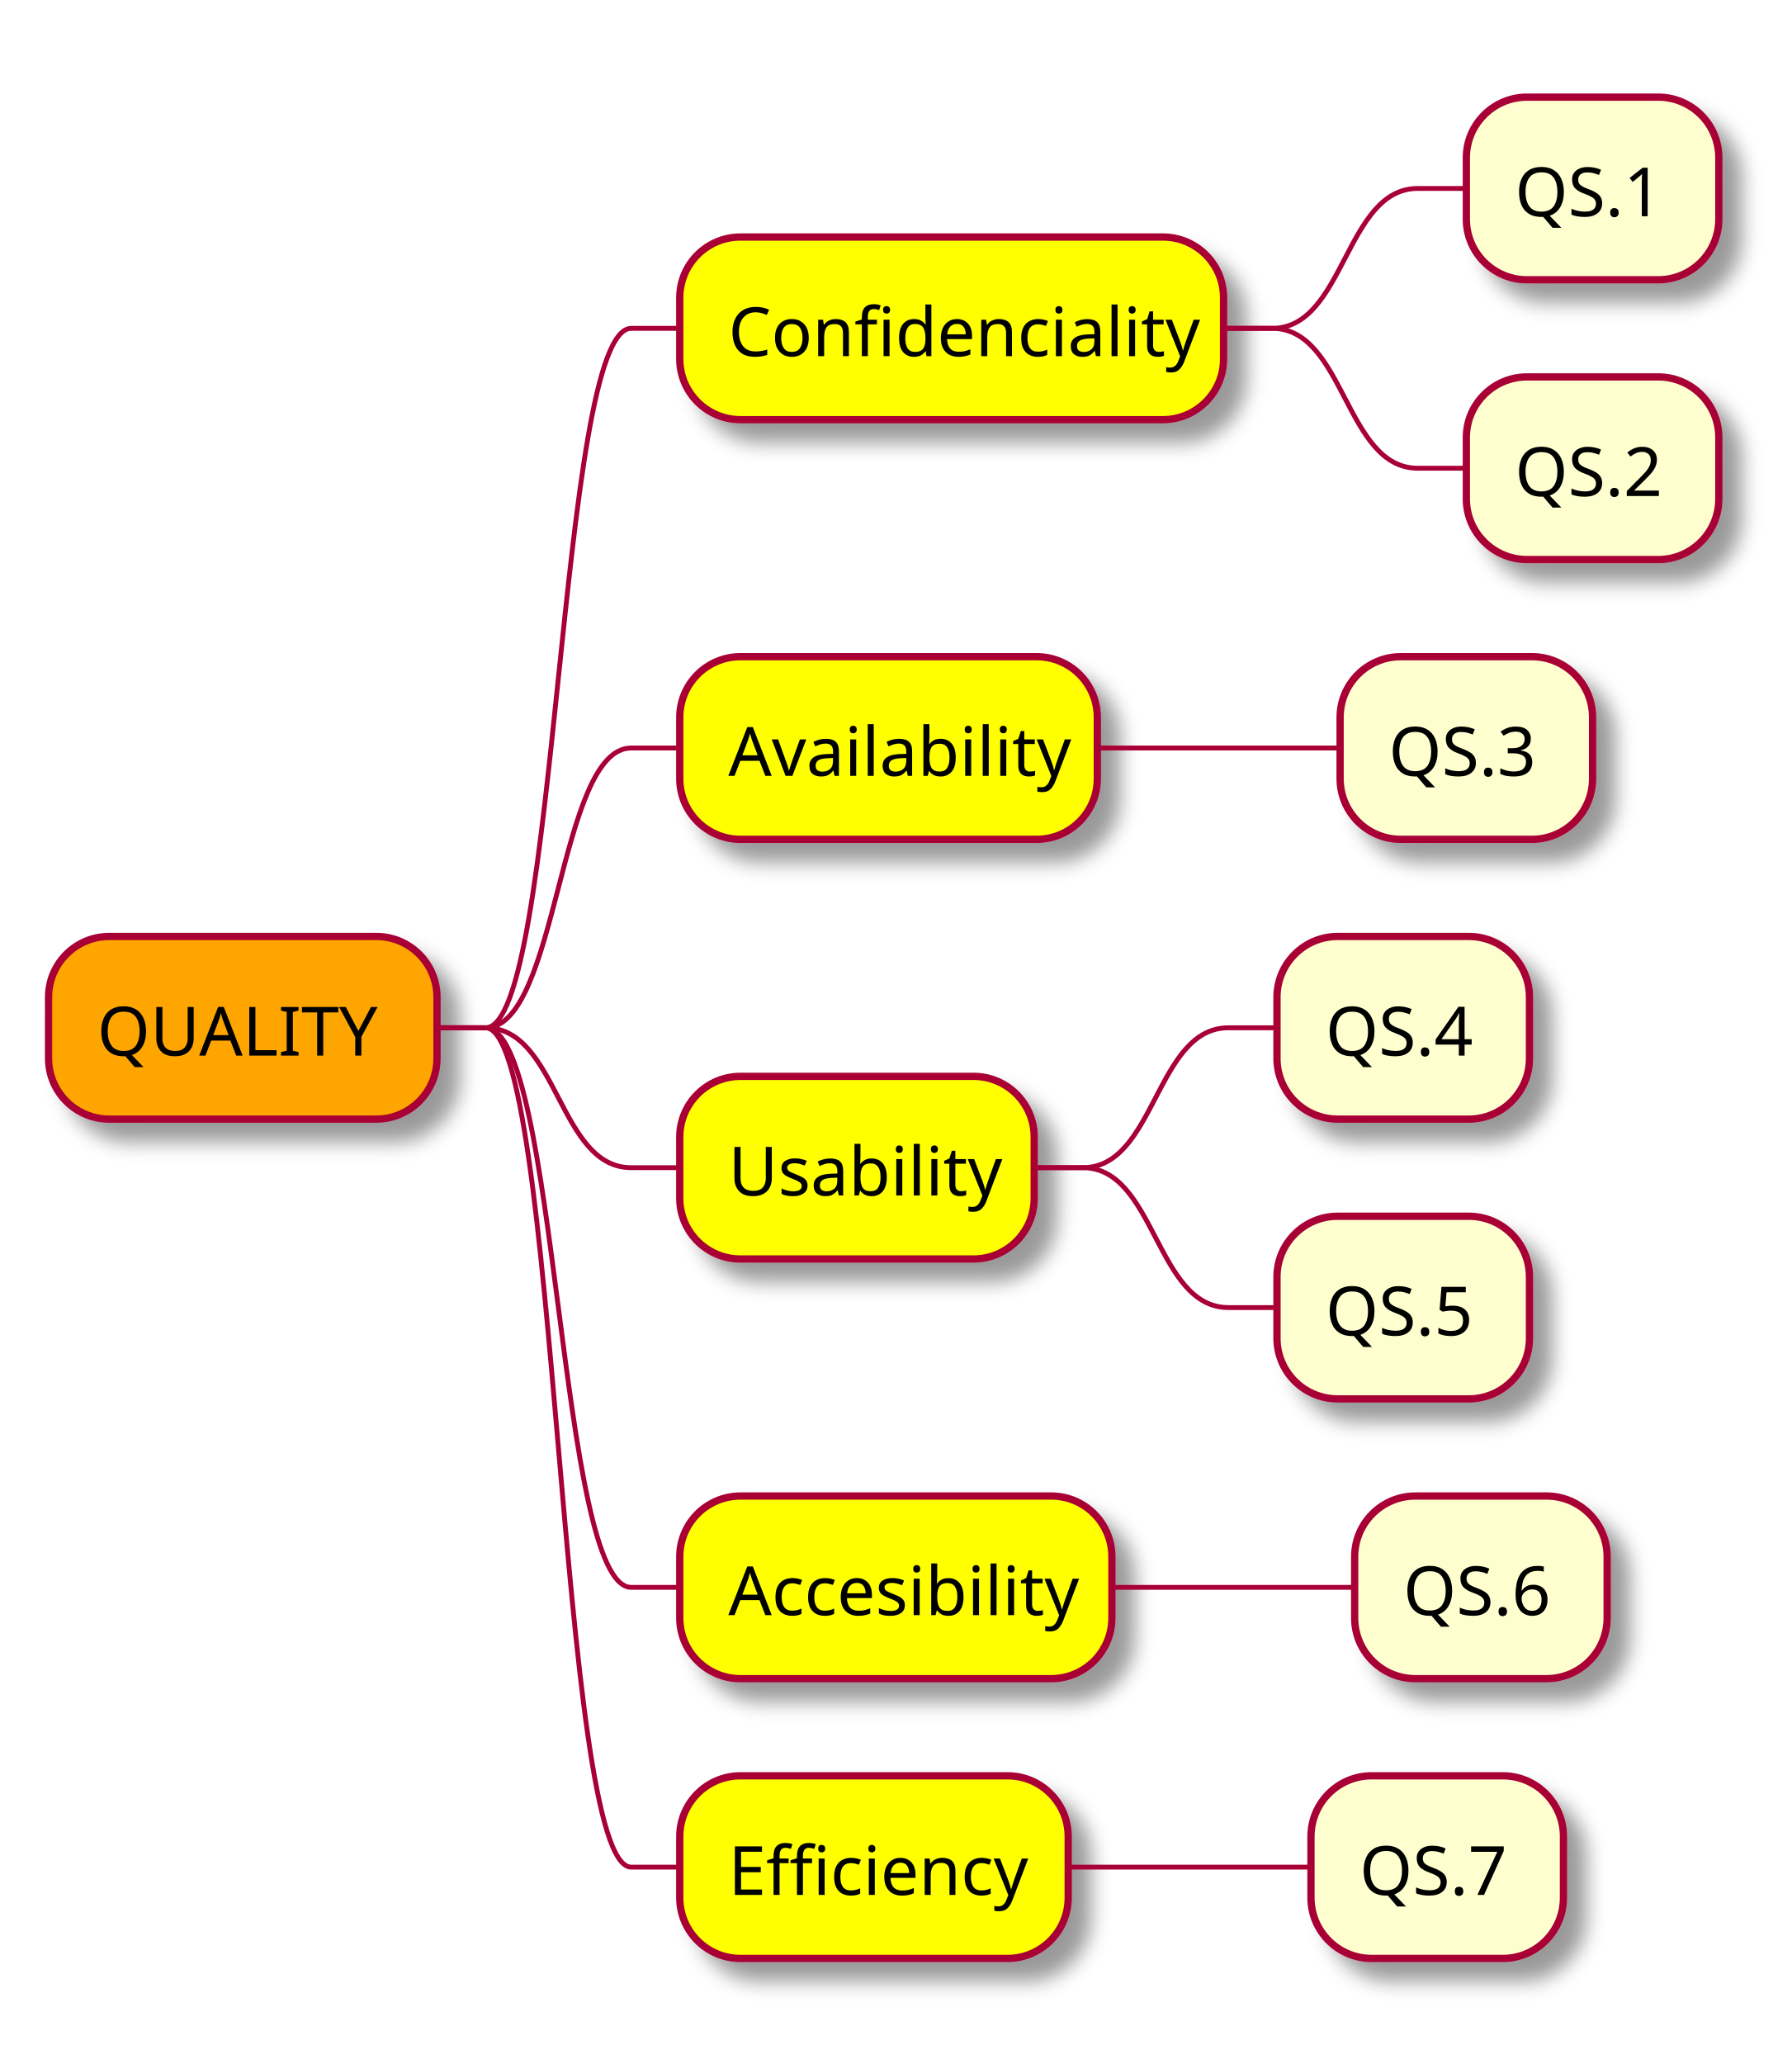
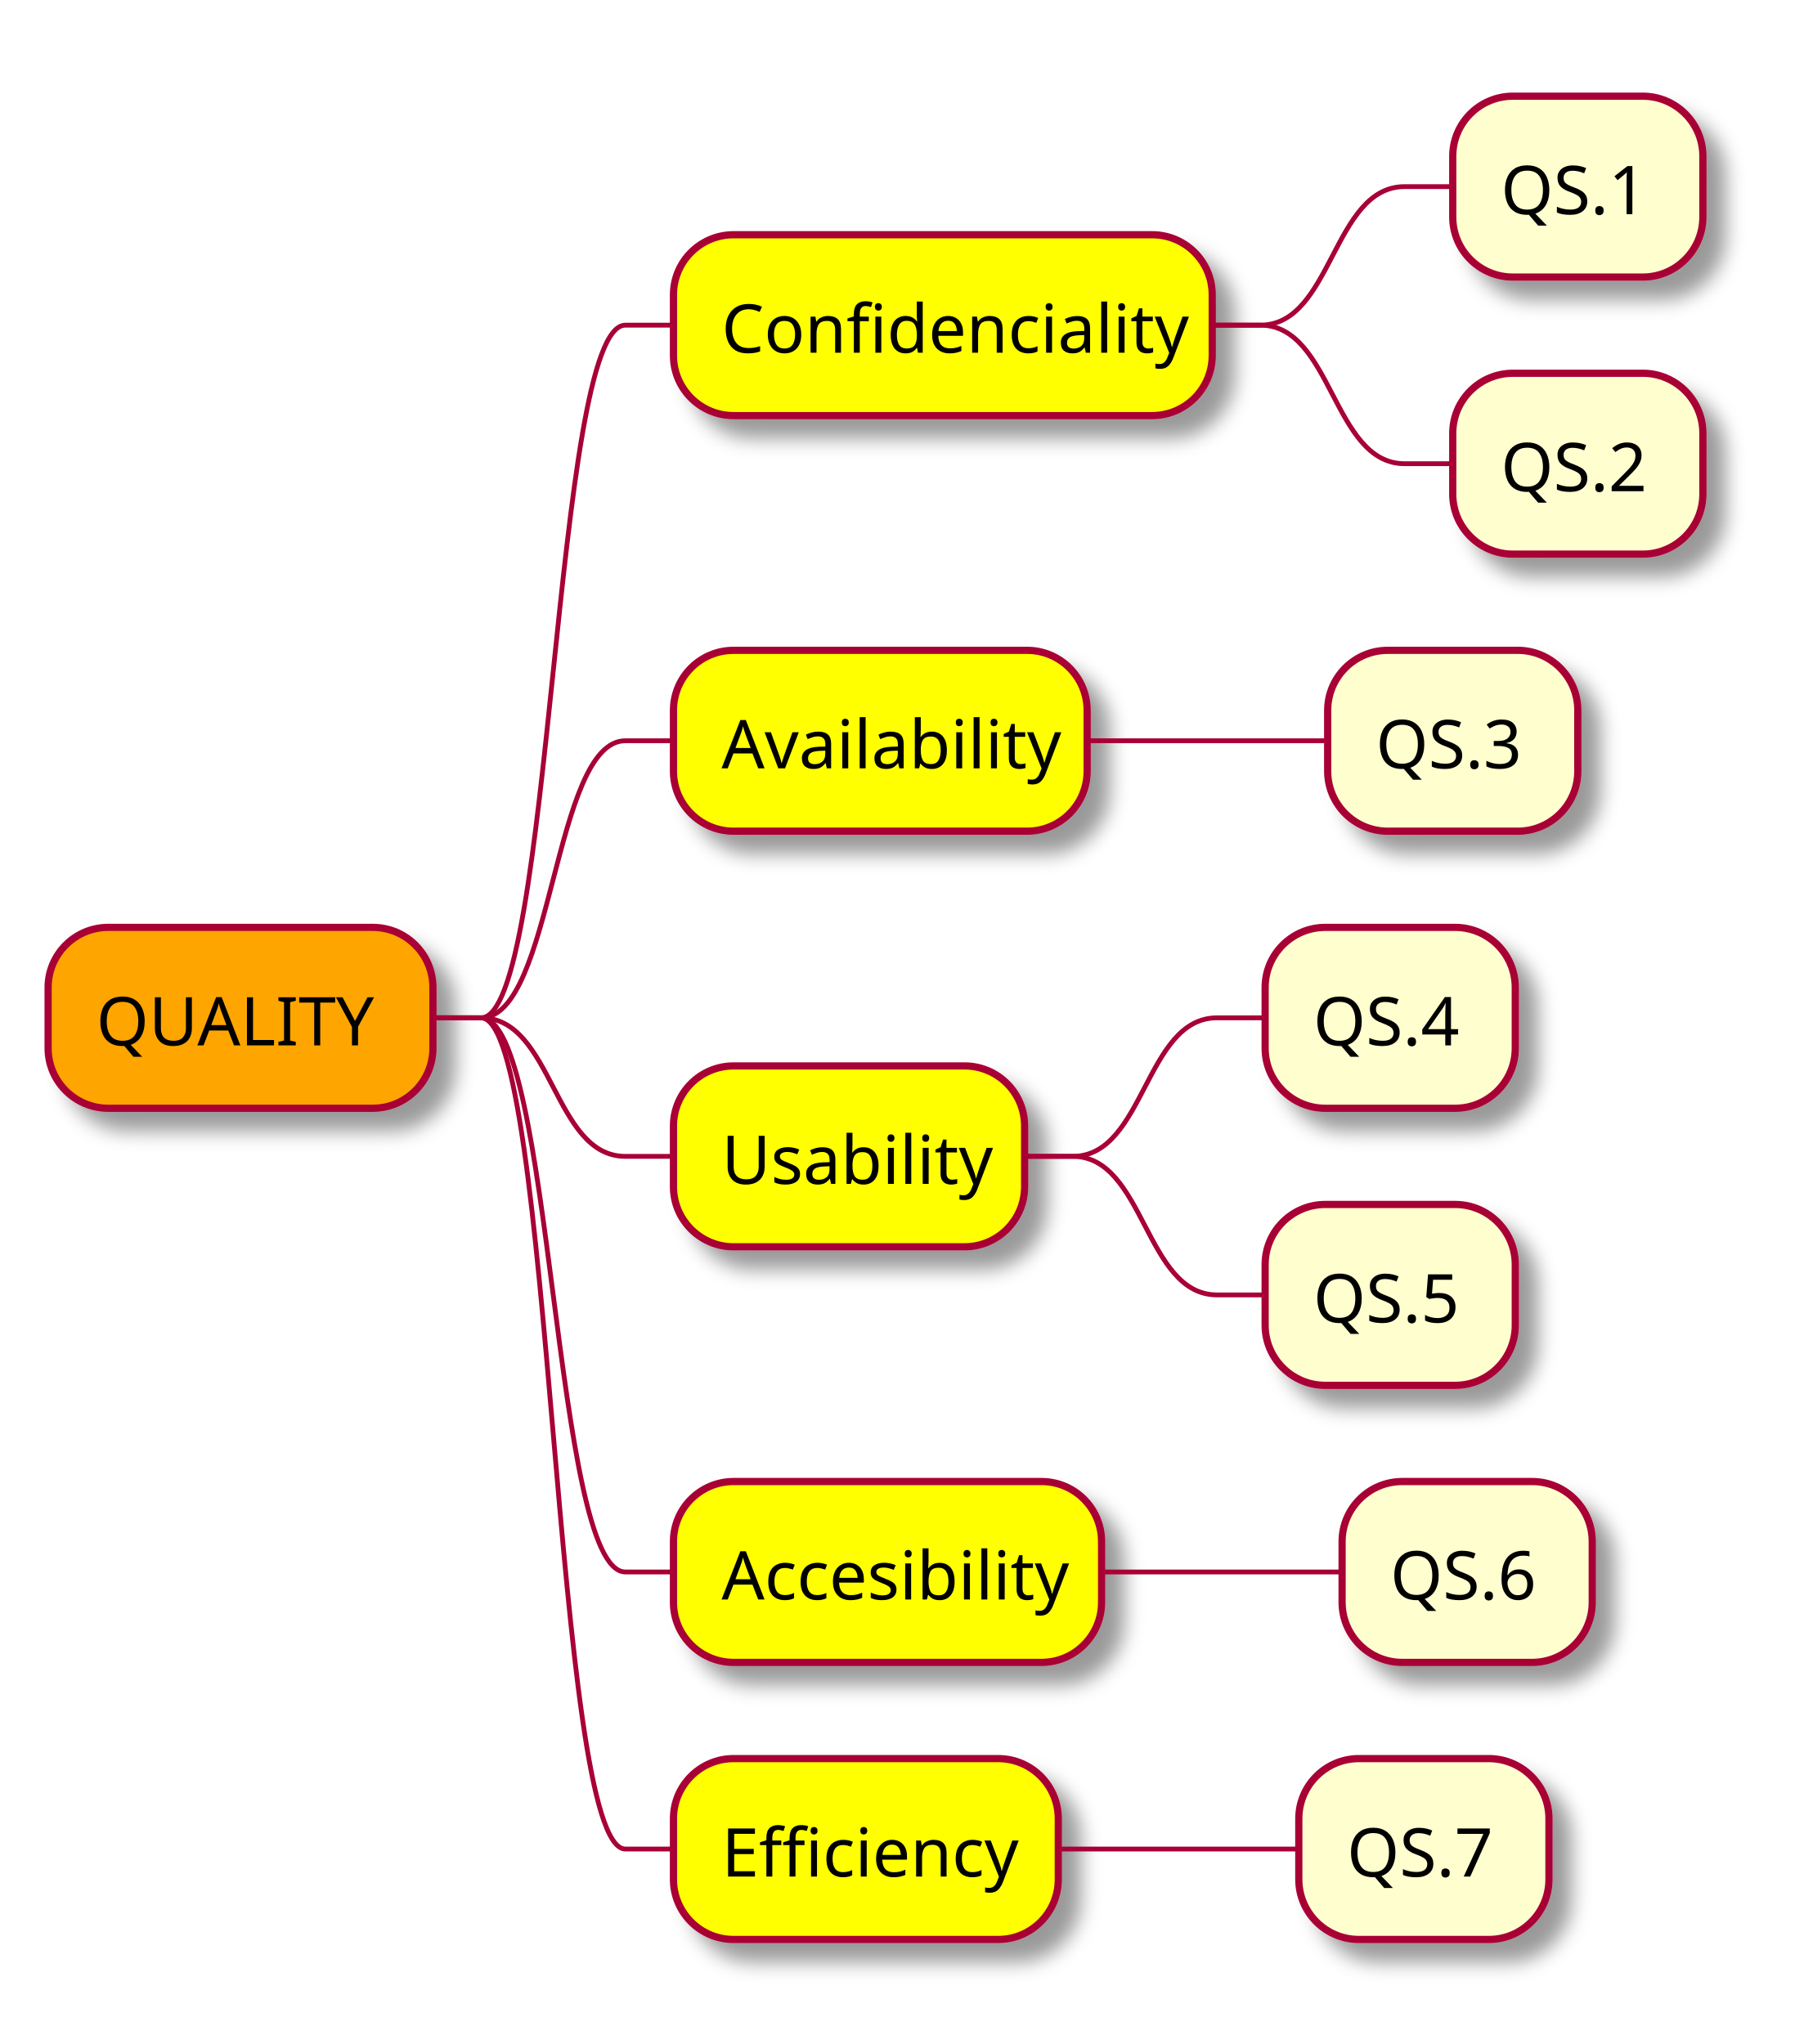
- <svg xmlns="http://www.w3.org/2000/svg" contentScriptType="application/ecmascript" contentStyleType="text/css" height="425px" preserveAspectRatio="none" style="width:369px;height:425px;background:#FFFFFF;" version="1.1" viewBox="0 0 369 425" width="369px" zoomAndPan="magnify">
+ <svg xmlns="http://www.w3.org/2000/svg" contentScriptType="application/ecmascript" contentStyleType="text/css" height="425px" preserveAspectRatio="none" style="width:373px;height:425px;background:#FFFFFF;" version="1.1" viewBox="0 0 373 425" width="373px" zoomAndPan="magnify">
  <defs>
    <filter height="300%" id="f1iyddrcvkeajc" width="300%" x="-1" y="-1">
      <feGaussianBlur result="blurOut" stdDeviation="2.0" />
      <feColorMatrix in="blurOut" result="blurOut2" type="matrix" values="0 0 0 0 0 0 0 0 0 0 0 0 0 0 0 0 0 0 .4 0" />
      <feOffset dx="4.0" dy="4.0" in="blurOut2" result="blurOut3" />
      <feBlend in="SourceGraphic" in2="blurOut3" mode="normal" />
    </filter>
  </defs>
  <g>
    <rect fill="#FFA500" filter="url(#f1iyddrcvkeajc)" height="37.609" rx="12.5" ry="12.5" style="stroke:#A80036;stroke-width:1.5;" width="80" x="10" y="192.828" />
    <text fill="#000000" font-family="sans-serif" font-size="14" lengthAdjust="spacing" textLength="60" x="20" y="217.361">QUALITY</text>
    <rect fill="#FFFF00" filter="url(#f1iyddrcvkeajc)" height="37.609" rx="12.5" ry="12.5" style="stroke:#A80036;stroke-width:1.5;" width="112" x="140" y="48.805" />
    <text fill="#000000" font-family="sans-serif" font-size="14" lengthAdjust="spacing" textLength="92" x="150" y="73.338">Confidenciality</text>
    <rect fill="#FEFECE" filter="url(#f1iyddrcvkeajc)" height="37.609" rx="12.5" ry="12.5" style="stroke:#A80036;stroke-width:1.5;" width="52" x="302" y="20" />
    <text fill="#000000" font-family="sans-serif" font-size="14" lengthAdjust="spacing" textLength="32" x="312" y="44.533">QS.1</text>
    <path d="M252,67.609 L262,67.609 C277,67.609 277,38.805 292,38.805 L302,38.805 " fill="none" style="stroke:#A80036;stroke-width:1.0;" />
    <rect fill="#FEFECE" filter="url(#f1iyddrcvkeajc)" height="37.609" rx="12.5" ry="12.5" style="stroke:#A80036;stroke-width:1.5;" width="52" x="302" y="77.609" />
    <text fill="#000000" font-family="sans-serif" font-size="14" lengthAdjust="spacing" textLength="32" x="312" y="102.143">QS.2</text>
    <path d="M252,67.609 L262,67.609 C277,67.609 277,96.414 292,96.414 L302,96.414 " fill="none" style="stroke:#A80036;stroke-width:1.0;" />
    <path d="M90,211.633 L100,211.633 C115,211.633 115,67.609 130,67.609 L140,67.609 " fill="none" style="stroke:#A80036;stroke-width:1.0;" />
    <rect fill="#FFFF00" filter="url(#f1iyddrcvkeajc)" height="37.609" rx="12.5" ry="12.5" style="stroke:#A80036;stroke-width:1.5;" width="86" x="140" y="135.219" />
    <text fill="#000000" font-family="sans-serif" font-size="14" lengthAdjust="spacing" textLength="66" x="150" y="159.752">Availability</text>
    <rect fill="#FEFECE" filter="url(#f1iyddrcvkeajc)" height="37.609" rx="12.5" ry="12.5" style="stroke:#A80036;stroke-width:1.5;" width="52" x="276" y="135.219" />
    <text fill="#000000" font-family="sans-serif" font-size="14" lengthAdjust="spacing" textLength="32" x="286" y="159.752">QS.3</text>
    <path d="M226,154.023 L236,154.023 C251,154.023 251,154.023 266,154.023 L276,154.023 " fill="none" style="stroke:#A80036;stroke-width:1.0;" />
    <path d="M90,211.633 L100,211.633 C115,211.633 115,154.023 130,154.023 L140,154.023 " fill="none" style="stroke:#A80036;stroke-width:1.0;" />
    <rect fill="#FFFF00" filter="url(#f1iyddrcvkeajc)" height="37.609" rx="12.5" ry="12.5" style="stroke:#A80036;stroke-width:1.5;" width="73" x="140" y="221.633" />
    <text fill="#000000" font-family="sans-serif" font-size="14" lengthAdjust="spacing" textLength="53" x="150" y="246.166">Usability</text>
    <rect fill="#FEFECE" filter="url(#f1iyddrcvkeajc)" height="37.609" rx="12.5" ry="12.5" style="stroke:#A80036;stroke-width:1.5;" width="52" x="263" y="192.828" />
    <text fill="#000000" font-family="sans-serif" font-size="14" lengthAdjust="spacing" textLength="32" x="273" y="217.361">QS.4</text>
    <path d="M213,240.438 L223,240.438 C238,240.438 238,211.633 253,211.633 L263,211.633 " fill="none" style="stroke:#A80036;stroke-width:1.0;" />
    <rect fill="#FEFECE" filter="url(#f1iyddrcvkeajc)" height="37.609" rx="12.5" ry="12.5" style="stroke:#A80036;stroke-width:1.5;" width="52" x="263" y="250.438" />
    <text fill="#000000" font-family="sans-serif" font-size="14" lengthAdjust="spacing" textLength="32" x="273" y="274.971">QS.5</text>
    <path d="M213,240.438 L223,240.438 C238,240.438 238,269.242 253,269.242 L263,269.242 " fill="none" style="stroke:#A80036;stroke-width:1.0;" />
    <path d="M90,211.633 L100,211.633 C115,211.633 115,240.438 130,240.438 L140,240.438 " fill="none" style="stroke:#A80036;stroke-width:1.0;" />
    <rect fill="#FFFF00" filter="url(#f1iyddrcvkeajc)" height="37.609" rx="12.5" ry="12.5" style="stroke:#A80036;stroke-width:1.5;" width="89" x="140" y="308.047" />
    <text fill="#000000" font-family="sans-serif" font-size="14" lengthAdjust="spacing" textLength="69" x="150" y="332.58">Accesibility</text>
    <rect fill="#FEFECE" filter="url(#f1iyddrcvkeajc)" height="37.609" rx="12.5" ry="12.5" style="stroke:#A80036;stroke-width:1.5;" width="52" x="279" y="308.047" />
    <text fill="#000000" font-family="sans-serif" font-size="14" lengthAdjust="spacing" textLength="32" x="289" y="332.58">QS.6</text>
    <path d="M229,326.852 L239,326.852 C254,326.852 254,326.852 269,326.852 L279,326.852 " fill="none" style="stroke:#A80036;stroke-width:1.0;" />
    <path d="M90,211.633 L100,211.633 C115,211.633 115,326.852 130,326.852 L140,326.852 " fill="none" style="stroke:#A80036;stroke-width:1.0;" />
    <rect fill="#FFFF00" filter="url(#f1iyddrcvkeajc)" height="37.609" rx="12.5" ry="12.5" style="stroke:#A80036;stroke-width:1.5;" width="80" x="140" y="365.656" />
    <text fill="#000000" font-family="sans-serif" font-size="14" lengthAdjust="spacing" textLength="60" x="150" y="390.19">Efficiency</text>
    <rect fill="#FEFECE" filter="url(#f1iyddrcvkeajc)" height="37.609" rx="12.5" ry="12.5" style="stroke:#A80036;stroke-width:1.5;" width="52" x="270" y="365.656" />
    <text fill="#000000" font-family="sans-serif" font-size="14" lengthAdjust="spacing" textLength="32" x="280" y="390.19">QS.7</text>
    <path d="M220,384.461 L230,384.461 C245,384.461 245,384.461 260,384.461 L270,384.461 " fill="none" style="stroke:#A80036;stroke-width:1.0;" />
    <path d="M90,211.633 L100,211.633 C115,211.633 115,384.461 130,384.461 L140,384.461 " fill="none" style="stroke:#A80036;stroke-width:1.0;" />
  </g>
</svg>
